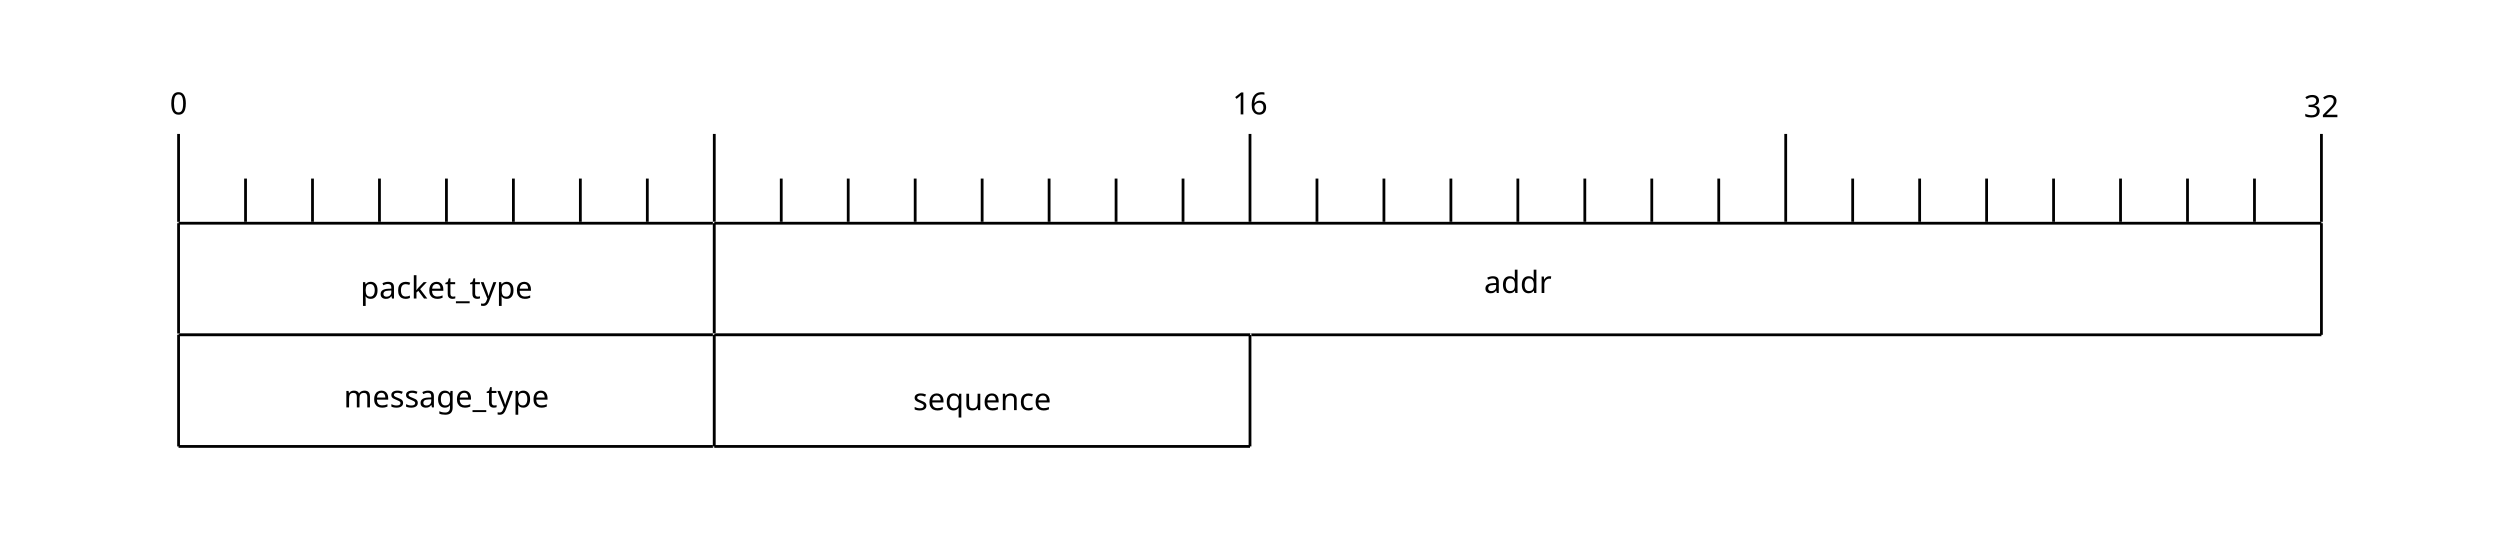
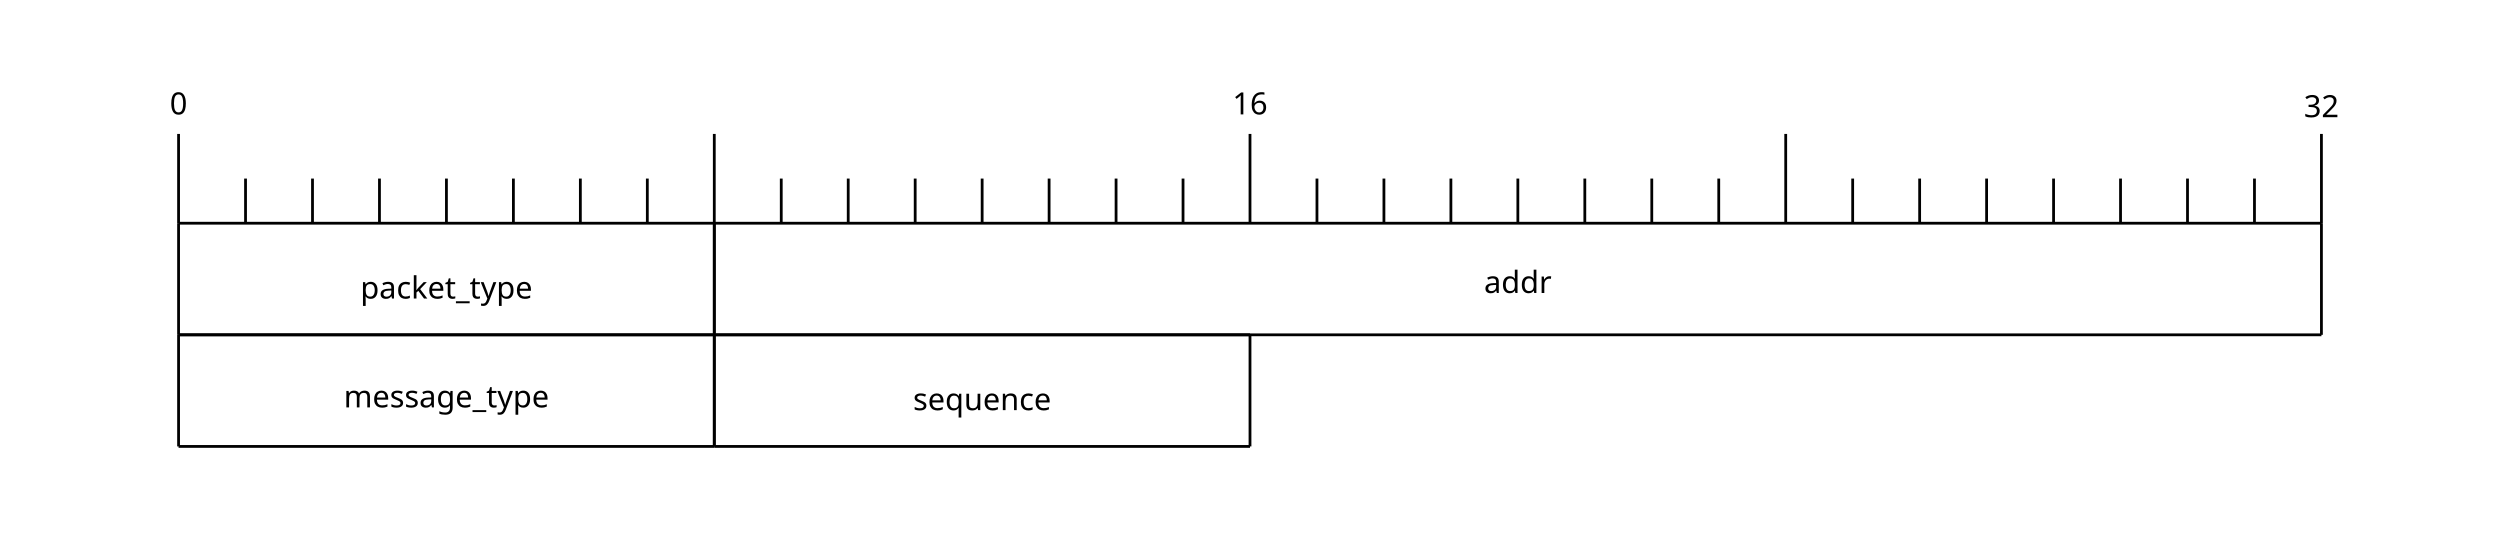
<svg xmlns="http://www.w3.org/2000/svg" viewBox="0 0 896 200">
  <defs id="defs_block">
    <filter height="1.504" id="filter_blur" width="1.157" x="-0.079" y="-0.252">
      <feGaussianBlur id="feGaussianBlur3780" stdDeviation="4.2" />
    </filter>
  </defs>
  <path d="M 64 48 L 64 80" fill="none" stroke="rgb(0,0,0)" />
  <text fill="rgb(0,0,0)" font-family="sans-serif" font-size="11" font-style="normal" font-weight="normal" text-anchor="middle" textLength="7" x="64" y="41">0</text>
  <path d="M 88 64 L 88 80" fill="none" stroke="rgb(0,0,0)" />
  <path d="M 112 64 L 112 80" fill="none" stroke="rgb(0,0,0)" />
  <path d="M 136 64 L 136 80" fill="none" stroke="rgb(0,0,0)" />
  <path d="M 160 64 L 160 80" fill="none" stroke="rgb(0,0,0)" />
  <path d="M 184 64 L 184 80" fill="none" stroke="rgb(0,0,0)" />
  <path d="M 208 64 L 208 80" fill="none" stroke="rgb(0,0,0)" />
  <path d="M 232 64 L 232 80" fill="none" stroke="rgb(0,0,0)" />
  <path d="M 256 48 L 256 80" fill="none" stroke="rgb(0,0,0)" />
  <path d="M 280 64 L 280 80" fill="none" stroke="rgb(0,0,0)" />
  <path d="M 304 64 L 304 80" fill="none" stroke="rgb(0,0,0)" />
  <path d="M 328 64 L 328 80" fill="none" stroke="rgb(0,0,0)" />
  <path d="M 352 64 L 352 80" fill="none" stroke="rgb(0,0,0)" />
  <path d="M 376 64 L 376 80" fill="none" stroke="rgb(0,0,0)" />
  <path d="M 400 64 L 400 80" fill="none" stroke="rgb(0,0,0)" />
  <path d="M 424 64 L 424 80" fill="none" stroke="rgb(0,0,0)" />
  <path d="M 448 48 L 448 80" fill="none" stroke="rgb(0,0,0)" />
  <text fill="rgb(0,0,0)" font-family="sans-serif" font-size="11" font-style="normal" font-weight="normal" text-anchor="middle" textLength="14" x="448" y="41">16</text>
  <path d="M 472 64 L 472 80" fill="none" stroke="rgb(0,0,0)" />
  <path d="M 496 64 L 496 80" fill="none" stroke="rgb(0,0,0)" />
  <path d="M 520 64 L 520 80" fill="none" stroke="rgb(0,0,0)" />
  <path d="M 544 64 L 544 80" fill="none" stroke="rgb(0,0,0)" />
  <path d="M 568 64 L 568 80" fill="none" stroke="rgb(0,0,0)" />
  <path d="M 592 64 L 592 80" fill="none" stroke="rgb(0,0,0)" />
  <path d="M 616 64 L 616 80" fill="none" stroke="rgb(0,0,0)" />
  <path d="M 640 48 L 640 80" fill="none" stroke="rgb(0,0,0)" />
  <path d="M 664 64 L 664 80" fill="none" stroke="rgb(0,0,0)" />
  <path d="M 688 64 L 688 80" fill="none" stroke="rgb(0,0,0)" />
  <path d="M 712 64 L 712 80" fill="none" stroke="rgb(0,0,0)" />
  <path d="M 736 64 L 736 80" fill="none" stroke="rgb(0,0,0)" />
  <path d="M 760 64 L 760 80" fill="none" stroke="rgb(0,0,0)" />
  <path d="M 784 64 L 784 80" fill="none" stroke="rgb(0,0,0)" />
  <path d="M 808 64 L 808 80" fill="none" stroke="rgb(0,0,0)" />
  <path d="M 832 48 L 832 80" fill="none" stroke="rgb(0,0,0)" />
  <text fill="rgb(0,0,0)" font-family="sans-serif" font-size="11" font-style="normal" font-weight="normal" text-anchor="middle" textLength="14" x="832" y="42">32</text>
-   <rect fill="rgb(255,255,255)" height="40" stroke="rgb(255,255,255)" width="192" x="64" y="80" />
+   <rect fill="none" height="40" stroke="none" width="192" x="64" y="80" />
  <path d="M 64 80 L 256 80" fill="none" stroke="rgb(0,0,0)" />
  <path d="M 256 80 L 256 120" fill="none" stroke="rgb(0,0,0)" />
  <path d="M 256 120 L 64 120" fill="none" stroke="rgb(0,0,0)" />
  <path d="M 64 120 L 64 80" fill="none" stroke="rgb(0,0,0)" />
  <text fill="rgb(0,0,0)" font-family="sans-serif" font-size="11" font-style="normal" font-weight="normal" text-anchor="middle" textLength="65" x="160" y="107">packet_type</text>
-   <rect fill="rgb(255,255,255)" height="40" stroke="rgb(255,255,255)" width="576" x="256" y="80" />
+   <rect fill="none" height="40" stroke="none" width="576" x="256" y="80" />
  <path d="M 256 80 L 832 80" fill="none" stroke="rgb(0,0,0)" />
  <path d="M 832 80 L 832 120" fill="none" stroke="rgb(0,0,0)" />
  <path d="M 832 120 L 256 120" fill="none" stroke="rgb(0,0,0)" />
  <path d="M 256 120 L 256 80" fill="none" stroke="rgb(0,0,0)" />
  <text fill="rgb(0,0,0)" font-family="sans-serif" font-size="11" font-style="normal" font-weight="normal" text-anchor="middle" textLength="25" x="544" y="105">addr</text>
-   <rect fill="rgb(255,255,255)" height="40" stroke="rgb(255,255,255)" width="192" x="64" y="120" />
+   <rect fill="none" height="40" stroke="none" width="192" x="64" y="120" />
  <path d="M 64 120 L 256 120" fill="none" stroke="rgb(0,0,0)" />
  <path d="M 256 120 L 256 160" fill="none" stroke="rgb(0,0,0)" />
  <path d="M 256 160 L 64 160" fill="none" stroke="rgb(0,0,0)" />
  <path d="M 64 160 L 64 120" fill="none" stroke="rgb(0,0,0)" />
  <text fill="rgb(0,0,0)" font-family="sans-serif" font-size="11" font-style="normal" font-weight="normal" text-anchor="middle" textLength="77" x="160" y="146">message_type</text>
-   <rect fill="rgb(255,255,255)" height="40" stroke="rgb(255,255,255)" width="192" x="256" y="120" />
+   <rect fill="none" height="40" stroke="none" width="192" x="256" y="120" />
  <path d="M 256 120 L 448 120" fill="none" stroke="rgb(0,0,0)" />
  <path d="M 448 120 L 448 160" fill="none" stroke="rgb(0,0,0)" />
  <path d="M 448 160 L 256 160" fill="none" stroke="rgb(0,0,0)" />
  <path d="M 256 160 L 256 120" fill="none" stroke="rgb(0,0,0)" />
  <text fill="rgb(0,0,0)" font-family="sans-serif" font-size="11" font-style="normal" font-weight="normal" text-anchor="middle" textLength="52" x="352" y="147">sequence</text>
</svg>
